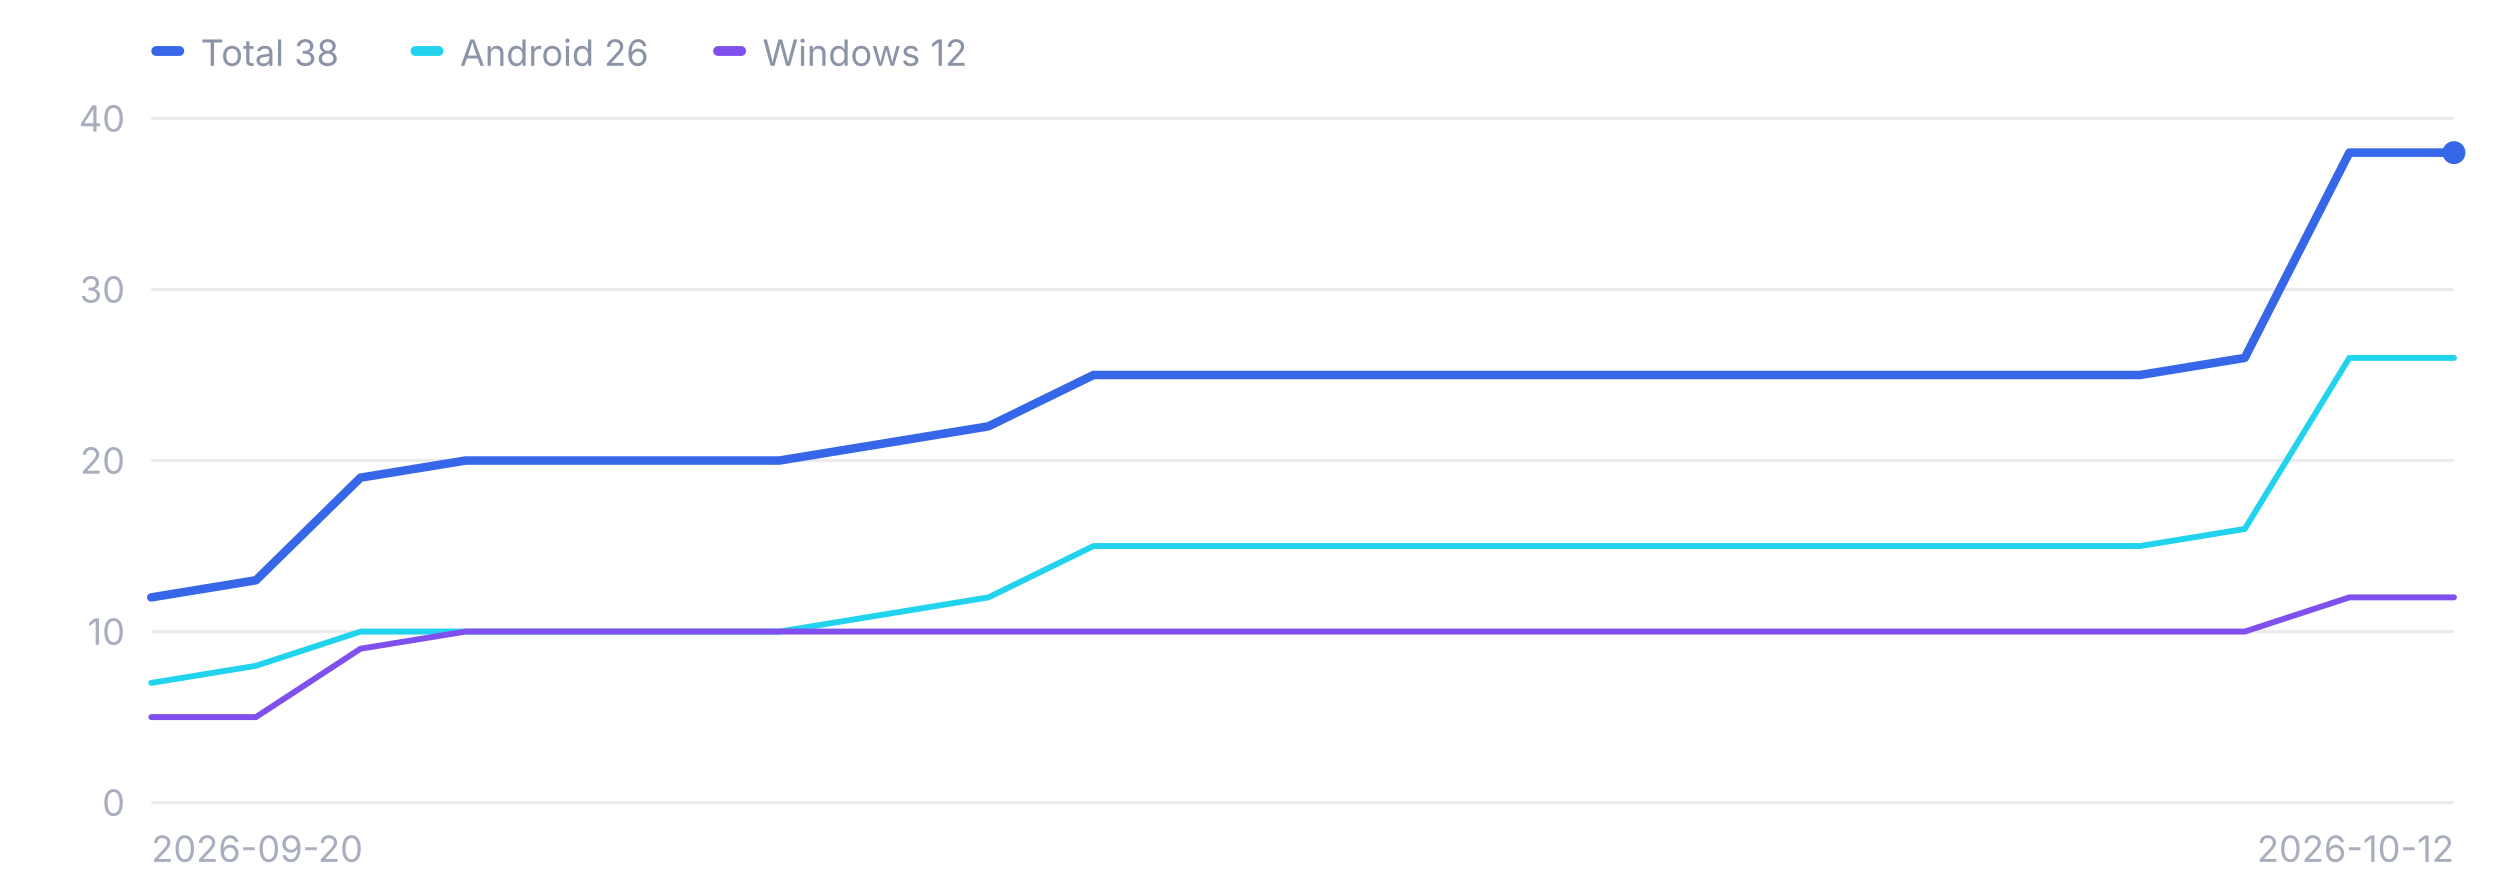
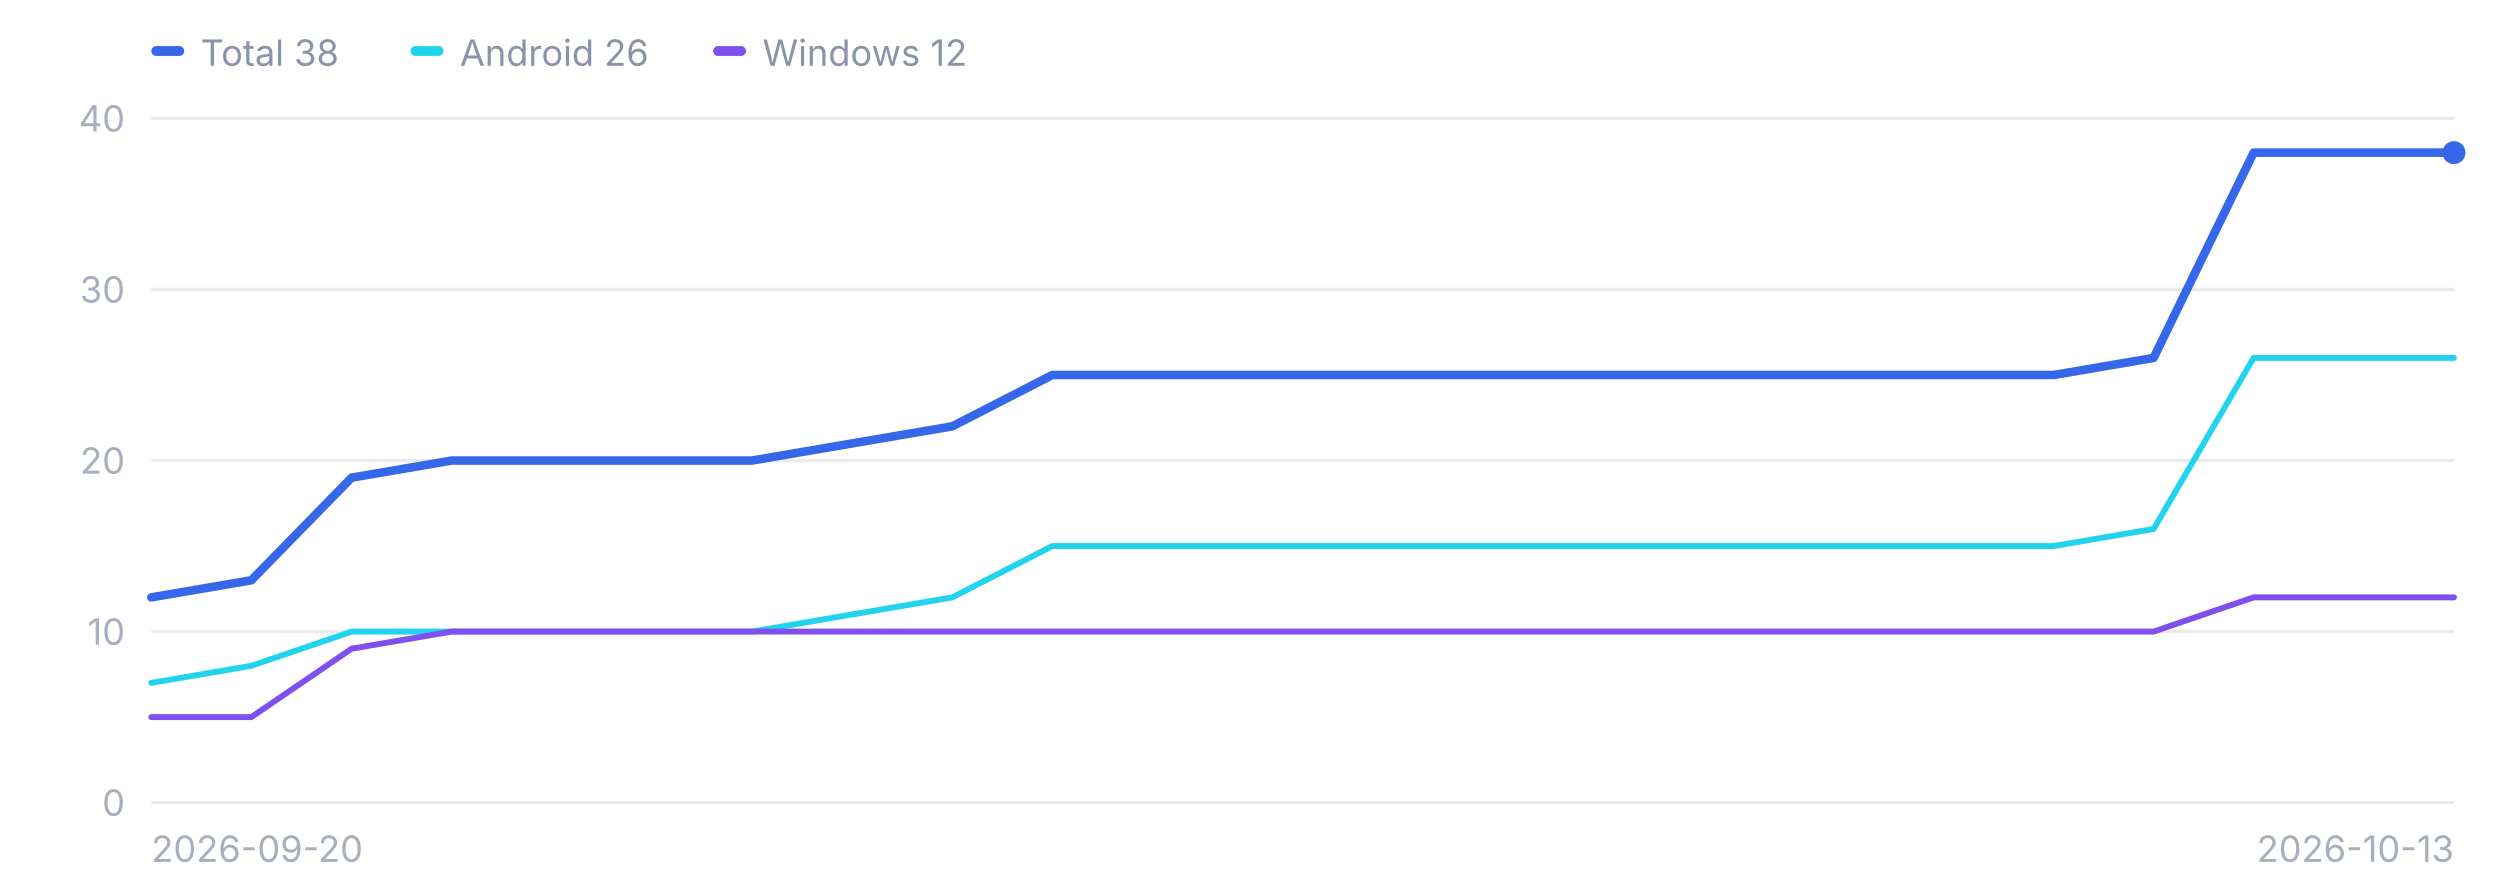
<svg xmlns="http://www.w3.org/2000/svg" width="760" height="270" viewBox="0 0 760 270" role="img" aria-label="CubePilot downloads over time. Latest total 38.">
  <style>text{font-family:system-ui,-apple-system,Segoe UI,sans-serif}</style>
  <line x1="46" y1="244.0" x2="746" y2="244.0" stroke="#8b93a7" stroke-opacity="0.18" stroke-width="1" />
  <text x="38" y="248.0" text-anchor="end" font-size="11" fill="#8b93a7" fill-opacity="0.75">0</text>
  <line x1="46" y1="192.0" x2="746" y2="192.0" stroke="#8b93a7" stroke-opacity="0.18" stroke-width="1" />
  <text x="38" y="196.0" text-anchor="end" font-size="11" fill="#8b93a7" fill-opacity="0.75">10</text>
  <line x1="46" y1="140.0" x2="746" y2="140.0" stroke="#8b93a7" stroke-opacity="0.18" stroke-width="1" />
  <text x="38" y="144.0" text-anchor="end" font-size="11" fill="#8b93a7" fill-opacity="0.75">20</text>
  <line x1="46" y1="88.0" x2="746" y2="88.0" stroke="#8b93a7" stroke-opacity="0.18" stroke-width="1" />
  <text x="38" y="92.0" text-anchor="end" font-size="11" fill="#8b93a7" fill-opacity="0.75">30</text>
  <line x1="46" y1="36.0" x2="746" y2="36.0" stroke="#8b93a7" stroke-opacity="0.18" stroke-width="1" />
  <text x="38" y="40.0" text-anchor="end" font-size="11" fill="#8b93a7" fill-opacity="0.75">40</text>
-   <polyline points="46.0,207.6 77.8,202.4 109.6,192.0 141.5,192.0 173.3,192.0 205.1,192.0 236.9,192.0 268.7,186.8 300.5,181.6 332.4,166.0 364.2,166.0 396.0,166.0 427.8,166.0 459.6,166.0 491.5,166.0 523.3,166.0 555.1,166.0 586.9,166.0 618.7,166.0 650.5,166.0 682.4,160.8 714.2,108.8 746.0,108.8" fill="none" stroke="#22D3EE" stroke-width="1.8" stroke-linejoin="round" stroke-linecap="round" />
-   <polyline points="46.0,218.0 77.8,218.0 109.6,197.2 141.5,192.0 173.3,192.0 205.1,192.0 236.9,192.0 268.7,192.0 300.5,192.0 332.4,192.0 364.2,192.0 396.0,192.0 427.8,192.0 459.6,192.0 491.5,192.0 523.3,192.0 555.1,192.0 586.9,192.0 618.7,192.0 650.5,192.0 682.4,192.0 714.2,181.6 746.0,181.6" fill="none" stroke="#7F50EE" stroke-width="1.8" stroke-linejoin="round" stroke-linecap="round" />
-   <polyline points="46.0,181.6 77.8,176.4 109.6,145.2 141.5,140.0 173.3,140.0 205.1,140.0 236.9,140.0 268.7,134.8 300.5,129.6 332.4,114.0 364.2,114.0 396.0,114.0 427.8,114.0 459.6,114.0 491.5,114.0 523.3,114.0 555.1,114.0 586.9,114.0 618.7,114.0 650.5,114.0 682.4,108.8 714.2,46.4 746.0,46.4" fill="none" stroke="#3767E9" stroke-width="2.6" stroke-linejoin="round" stroke-linecap="round" />
+   <polyline points="46.0,207.6 76.4,202.4 106.9,192.0 137.3,192.0 167.7,192.0 198.2,192.0 228.6,192.0 259.0,186.8 289.5,181.6 319.9,166.0 350.3,166.0 380.8,166.0 411.2,166.0 441.7,166.0 472.1,166.0 502.5,166.0 533.0,166.0 563.4,166.0 593.8,166.0 624.3,166.0 654.7,160.8 685.1,108.8 715.6,108.8 746.0,108.8" fill="none" stroke="#22D3EE" stroke-width="1.8" stroke-linejoin="round" stroke-linecap="round" />
+   <polyline points="46.0,218.0 76.4,218.0 106.9,197.2 137.3,192.0 167.7,192.0 198.2,192.0 228.6,192.0 259.0,192.0 289.5,192.0 319.9,192.0 350.3,192.0 380.8,192.0 411.2,192.0 441.7,192.0 472.1,192.0 502.5,192.0 533.0,192.0 563.4,192.0 593.8,192.0 624.3,192.0 654.7,192.0 685.1,181.6 715.6,181.6 746.0,181.6" fill="none" stroke="#7F50EE" stroke-width="1.8" stroke-linejoin="round" stroke-linecap="round" />
+   <polyline points="46.0,181.6 76.4,176.4 106.9,145.2 137.3,140.0 167.7,140.0 198.2,140.0 228.6,140.0 259.0,134.8 289.5,129.6 319.9,114.0 350.3,114.0 380.8,114.0 411.2,114.0 441.7,114.0 472.1,114.0 502.5,114.0 533.0,114.0 563.4,114.0 593.8,114.0 624.3,114.0 654.7,108.8 685.1,46.4 715.6,46.4 746.0,46.4" fill="none" stroke="#3767E9" stroke-width="2.6" stroke-linejoin="round" stroke-linecap="round" />
  <circle cx="746.0" cy="46.4" r="3.5" fill="#3767E9" />
  <text x="46" y="262" font-size="11" fill="#8b93a7" fill-opacity="0.75">2026-09-20</text>
-   <text x="746" y="262" text-anchor="end" font-size="11" fill="#8b93a7" fill-opacity="0.75">2026-10-12</text>
+   <text x="746" y="262" text-anchor="end" font-size="11" fill="#8b93a7" fill-opacity="0.75">2026-10-13</text>
  <rect x="46" y="14" width="10" height="3" rx="1.5" fill="#3767E9" />
  <text x="61" y="20" font-size="11" fill="#8b93a7">Total 38</text>
  <rect x="124.8" y="14" width="10" height="3" rx="1.5" fill="#22D3EE" />
  <text x="139.8" y="20" font-size="11" fill="#8b93a7">Android 26</text>
  <rect x="216.8" y="14" width="10" height="3" rx="1.5" fill="#7F50EE" />
  <text x="231.8" y="20" font-size="11" fill="#8b93a7">Windows 12</text>
</svg>
